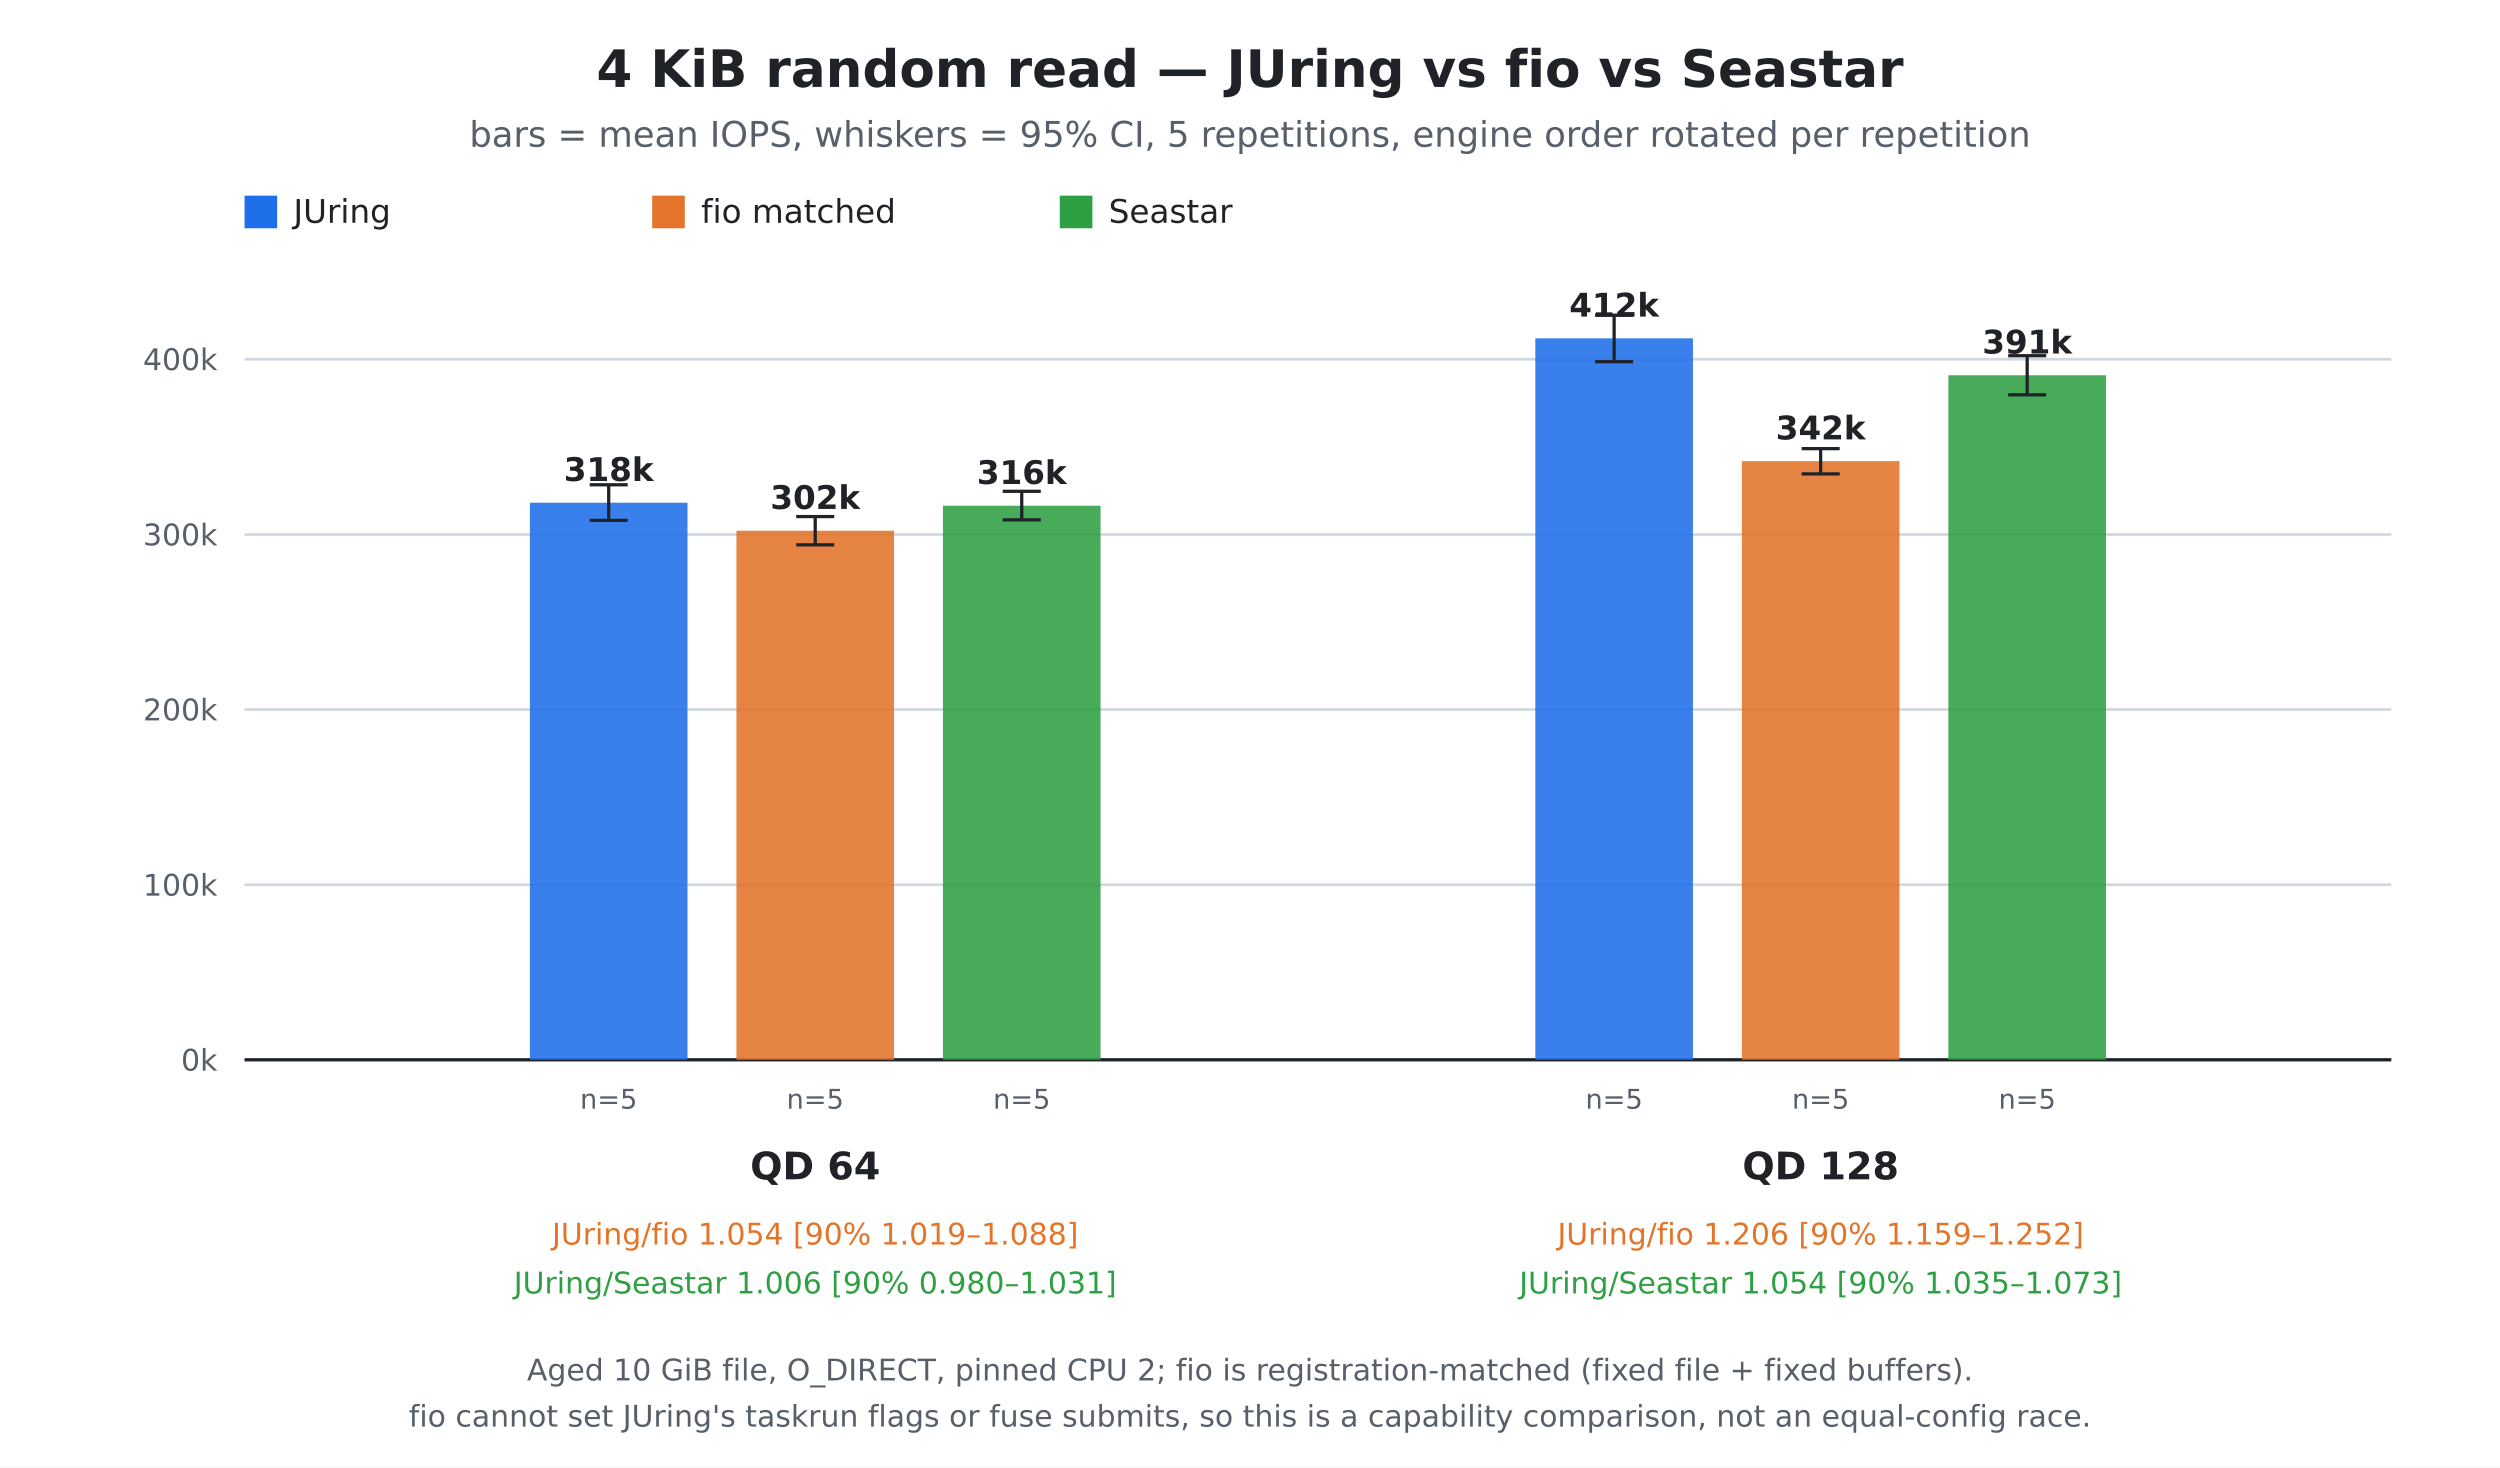
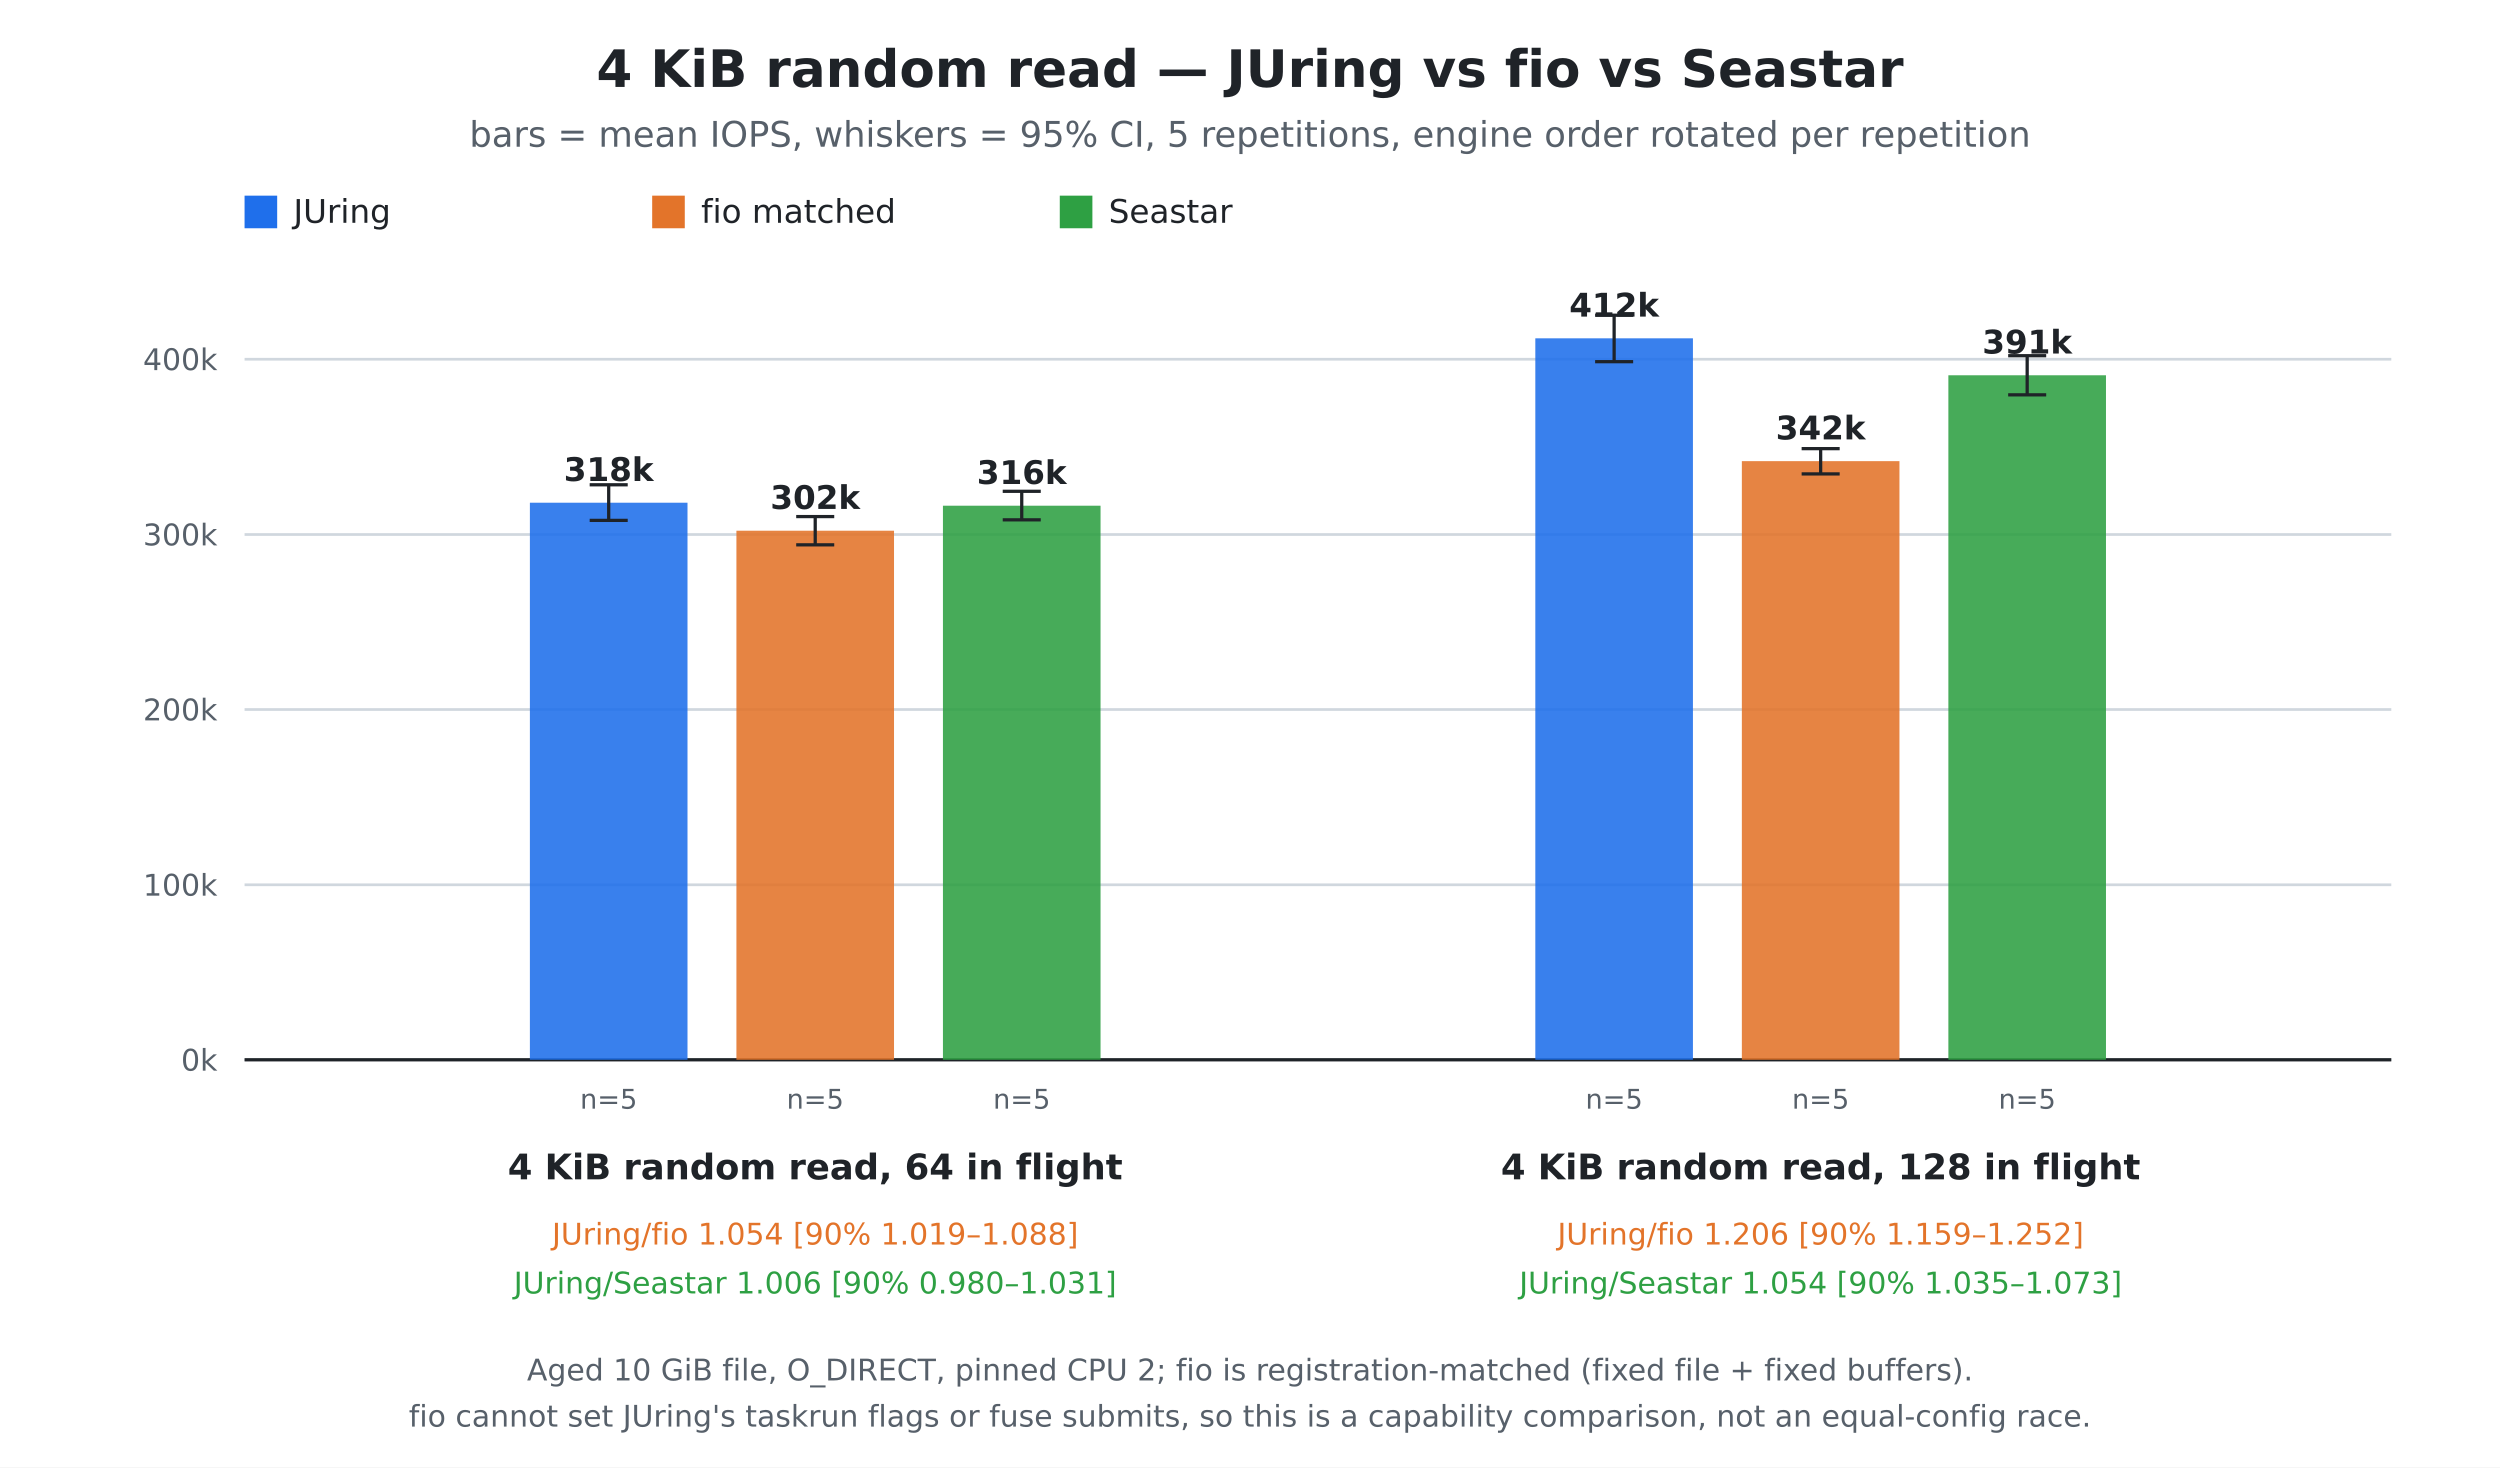
<svg xmlns="http://www.w3.org/2000/svg" width="920" height="540" viewBox="0 0 920 540">
  <rect x="0.0" y="0.0" width="920.0" height="540.0" rx="0" fill="#ffffff" />
  <text x="460.0" y="32.0" font-family="DejaVu Sans, Helvetica, Arial, sans-serif" font-size="19" fill="#1f2328" text-anchor="middle" font-weight="bold">4 KiB random read — JUring vs fio vs Seastar</text>
  <text x="460.0" y="54.0" font-family="DejaVu Sans, Helvetica, Arial, sans-serif" font-size="13" fill="#57606a" text-anchor="middle">bars = mean IOPS, whiskers = 95% CI, 5 repetitions, engine order rotated per repetition</text>
  <line x1="90.0" y1="390.0" x2="880.0" y2="390.0" stroke="#d0d7de" stroke-width="1" />
  <text x="80.0" y="394.0" font-family="DejaVu Sans, Helvetica, Arial, sans-serif" font-size="11" fill="#57606a" text-anchor="end">0k</text>
  <line x1="90.0" y1="325.6" x2="880.0" y2="325.6" stroke="#d0d7de" stroke-width="1" />
  <text x="80.0" y="329.6" font-family="DejaVu Sans, Helvetica, Arial, sans-serif" font-size="11" fill="#57606a" text-anchor="end">100k</text>
  <line x1="90.0" y1="261.1" x2="880.0" y2="261.1" stroke="#d0d7de" stroke-width="1" />
  <text x="80.0" y="265.1" font-family="DejaVu Sans, Helvetica, Arial, sans-serif" font-size="11" fill="#57606a" text-anchor="end">200k</text>
  <line x1="90.0" y1="196.7" x2="880.0" y2="196.7" stroke="#d0d7de" stroke-width="1" />
  <text x="80.0" y="200.7" font-family="DejaVu Sans, Helvetica, Arial, sans-serif" font-size="11" fill="#57606a" text-anchor="end">300k</text>
  <line x1="90.0" y1="132.2" x2="880.0" y2="132.2" stroke="#d0d7de" stroke-width="1" />
  <text x="80.0" y="136.2" font-family="DejaVu Sans, Helvetica, Arial, sans-serif" font-size="11" fill="#57606a" text-anchor="end">400k</text>
  <line x1="90.0" y1="390.0" x2="880.0" y2="390.0" stroke="#1f2328" stroke-width="1.2" />
  <rect x="195.0" y="185.0" width="58.0" height="205.0" rx="0" fill="#1f6feb" opacity="0.88" />
  <text x="224.0" y="177.0" font-family="DejaVu Sans, Helvetica, Arial, sans-serif" font-size="12" fill="#1f2328" text-anchor="middle" font-weight="bold">318k</text>
  <line x1="224.0" y1="178.4" x2="224.0" y2="191.5" stroke="#1f2328" stroke-width="1.2" />
  <line x1="217.0" y1="178.4" x2="231.0" y2="178.4" stroke="#1f2328" stroke-width="1.2" />
  <line x1="217.0" y1="191.5" x2="231.0" y2="191.5" stroke="#1f2328" stroke-width="1.2" />
  <text x="224.0" y="408.0" font-family="DejaVu Sans, Helvetica, Arial, sans-serif" font-size="10" fill="#57606a" text-anchor="middle">n=5</text>
  <rect x="271.0" y="195.3" width="58.0" height="194.7" rx="0" fill="#e3742a" opacity="0.88" />
  <text x="300.0" y="187.3" font-family="DejaVu Sans, Helvetica, Arial, sans-serif" font-size="12" fill="#1f2328" text-anchor="middle" font-weight="bold">302k</text>
  <line x1="300.0" y1="190.1" x2="300.0" y2="200.5" stroke="#1f2328" stroke-width="1.2" />
  <line x1="293.0" y1="190.1" x2="307.0" y2="190.1" stroke="#1f2328" stroke-width="1.2" />
  <line x1="293.0" y1="200.5" x2="307.0" y2="200.5" stroke="#1f2328" stroke-width="1.2" />
  <text x="300.0" y="408.0" font-family="DejaVu Sans, Helvetica, Arial, sans-serif" font-size="10" fill="#57606a" text-anchor="middle">n=5</text>
  <rect x="347.0" y="186.1" width="58.0" height="203.9" rx="0" fill="#2ea043" opacity="0.88" />
  <text x="376.0" y="178.1" font-family="DejaVu Sans, Helvetica, Arial, sans-serif" font-size="12" fill="#1f2328" text-anchor="middle" font-weight="bold">316k</text>
  <line x1="376.0" y1="180.8" x2="376.0" y2="191.3" stroke="#1f2328" stroke-width="1.2" />
  <line x1="369.0" y1="180.8" x2="383.0" y2="180.8" stroke="#1f2328" stroke-width="1.2" />
  <line x1="369.0" y1="191.3" x2="383.0" y2="191.3" stroke="#1f2328" stroke-width="1.2" />
  <text x="376.0" y="408.0" font-family="DejaVu Sans, Helvetica, Arial, sans-serif" font-size="10" fill="#57606a" text-anchor="middle">n=5</text>
-   <text x="300.0" y="434.0" font-family="DejaVu Sans, Helvetica, Arial, sans-serif" font-size="14" fill="#1f2328" text-anchor="middle" font-weight="bold">QD 64</text>
+   <text x="300.0" y="434.0" font-family="DejaVu Sans, Helvetica, Arial, sans-serif" font-size="13" fill="#1f2328" text-anchor="middle" font-weight="bold">4 KiB random read, 64 in flight</text>
  <text x="300.0" y="458.0" font-family="DejaVu Sans, Helvetica, Arial, sans-serif" font-size="11" fill="#e3742a" text-anchor="middle">JUring/fio 1.054  [90% 1.019–1.088]</text>
  <text x="300.0" y="476.0" font-family="DejaVu Sans, Helvetica, Arial, sans-serif" font-size="11" fill="#2ea043" text-anchor="middle">JUring/Seastar 1.006  [90% 0.980–1.031]</text>
  <rect x="565.0" y="124.5" width="58.0" height="265.5" rx="0" fill="#1f6feb" opacity="0.88" />
  <text x="594.0" y="116.5" font-family="DejaVu Sans, Helvetica, Arial, sans-serif" font-size="12" fill="#1f2328" text-anchor="middle" font-weight="bold">412k</text>
  <line x1="594.0" y1="116.0" x2="594.0" y2="133.1" stroke="#1f2328" stroke-width="1.2" />
  <line x1="587.0" y1="116.0" x2="601.0" y2="116.0" stroke="#1f2328" stroke-width="1.2" />
  <line x1="587.0" y1="133.1" x2="601.0" y2="133.1" stroke="#1f2328" stroke-width="1.2" />
  <text x="594.0" y="408.0" font-family="DejaVu Sans, Helvetica, Arial, sans-serif" font-size="10" fill="#57606a" text-anchor="middle">n=5</text>
  <rect x="641.0" y="169.7" width="58.0" height="220.3" rx="0" fill="#e3742a" opacity="0.88" />
  <text x="670.0" y="161.7" font-family="DejaVu Sans, Helvetica, Arial, sans-serif" font-size="12" fill="#1f2328" text-anchor="middle" font-weight="bold">342k</text>
  <line x1="670.0" y1="165.1" x2="670.0" y2="174.4" stroke="#1f2328" stroke-width="1.2" />
  <line x1="663.0" y1="165.1" x2="677.0" y2="165.1" stroke="#1f2328" stroke-width="1.2" />
  <line x1="663.0" y1="174.4" x2="677.0" y2="174.4" stroke="#1f2328" stroke-width="1.2" />
  <text x="670.0" y="408.0" font-family="DejaVu Sans, Helvetica, Arial, sans-serif" font-size="10" fill="#57606a" text-anchor="middle">n=5</text>
  <rect x="717.0" y="138.1" width="58.0" height="251.9" rx="0" fill="#2ea043" opacity="0.88" />
  <text x="746.0" y="130.1" font-family="DejaVu Sans, Helvetica, Arial, sans-serif" font-size="12" fill="#1f2328" text-anchor="middle" font-weight="bold">391k</text>
  <line x1="746.0" y1="130.9" x2="746.0" y2="145.3" stroke="#1f2328" stroke-width="1.2" />
  <line x1="739.0" y1="130.9" x2="753.0" y2="130.9" stroke="#1f2328" stroke-width="1.2" />
  <line x1="739.0" y1="145.3" x2="753.0" y2="145.3" stroke="#1f2328" stroke-width="1.2" />
  <text x="746.0" y="408.0" font-family="DejaVu Sans, Helvetica, Arial, sans-serif" font-size="10" fill="#57606a" text-anchor="middle">n=5</text>
-   <text x="670.0" y="434.0" font-family="DejaVu Sans, Helvetica, Arial, sans-serif" font-size="14" fill="#1f2328" text-anchor="middle" font-weight="bold">QD 128</text>
+   <text x="670.0" y="434.0" font-family="DejaVu Sans, Helvetica, Arial, sans-serif" font-size="13" fill="#1f2328" text-anchor="middle" font-weight="bold">4 KiB random read, 128 in flight</text>
  <text x="670.0" y="458.0" font-family="DejaVu Sans, Helvetica, Arial, sans-serif" font-size="11" fill="#e3742a" text-anchor="middle">JUring/fio 1.206  [90% 1.159–1.252]</text>
  <text x="670.0" y="476.0" font-family="DejaVu Sans, Helvetica, Arial, sans-serif" font-size="11" fill="#2ea043" text-anchor="middle">JUring/Seastar 1.054  [90% 1.035–1.073]</text>
  <rect x="90.0" y="72.0" width="12.0" height="12.0" rx="0" fill="#1f6feb" />
  <text x="108.0" y="82.0" font-family="DejaVu Sans, Helvetica, Arial, sans-serif" font-size="12" fill="#1f2328" text-anchor="start">JUring</text>
  <rect x="240.0" y="72.0" width="12.0" height="12.0" rx="0" fill="#e3742a" />
  <text x="258.0" y="82.0" font-family="DejaVu Sans, Helvetica, Arial, sans-serif" font-size="12" fill="#1f2328" text-anchor="start">fio matched</text>
  <rect x="390.0" y="72.0" width="12.0" height="12.0" rx="0" fill="#2ea043" />
  <text x="408.0" y="82.0" font-family="DejaVu Sans, Helvetica, Arial, sans-serif" font-size="12" fill="#1f2328" text-anchor="start">Seastar</text>
  <text x="460.0" y="508.0" font-family="DejaVu Sans, Helvetica, Arial, sans-serif" font-size="11" fill="#57606a" text-anchor="middle">Aged 10 GiB file, O_DIRECT, pinned CPU 2; fio is registration-matched (fixed file + fixed buffers).</text>
  <text x="460.0" y="525.0" font-family="DejaVu Sans, Helvetica, Arial, sans-serif" font-size="11" fill="#57606a" text-anchor="middle">fio cannot set JUring's taskrun flags or fuse submits, so this is a capability comparison, not an equal-config race.</text>
</svg>
